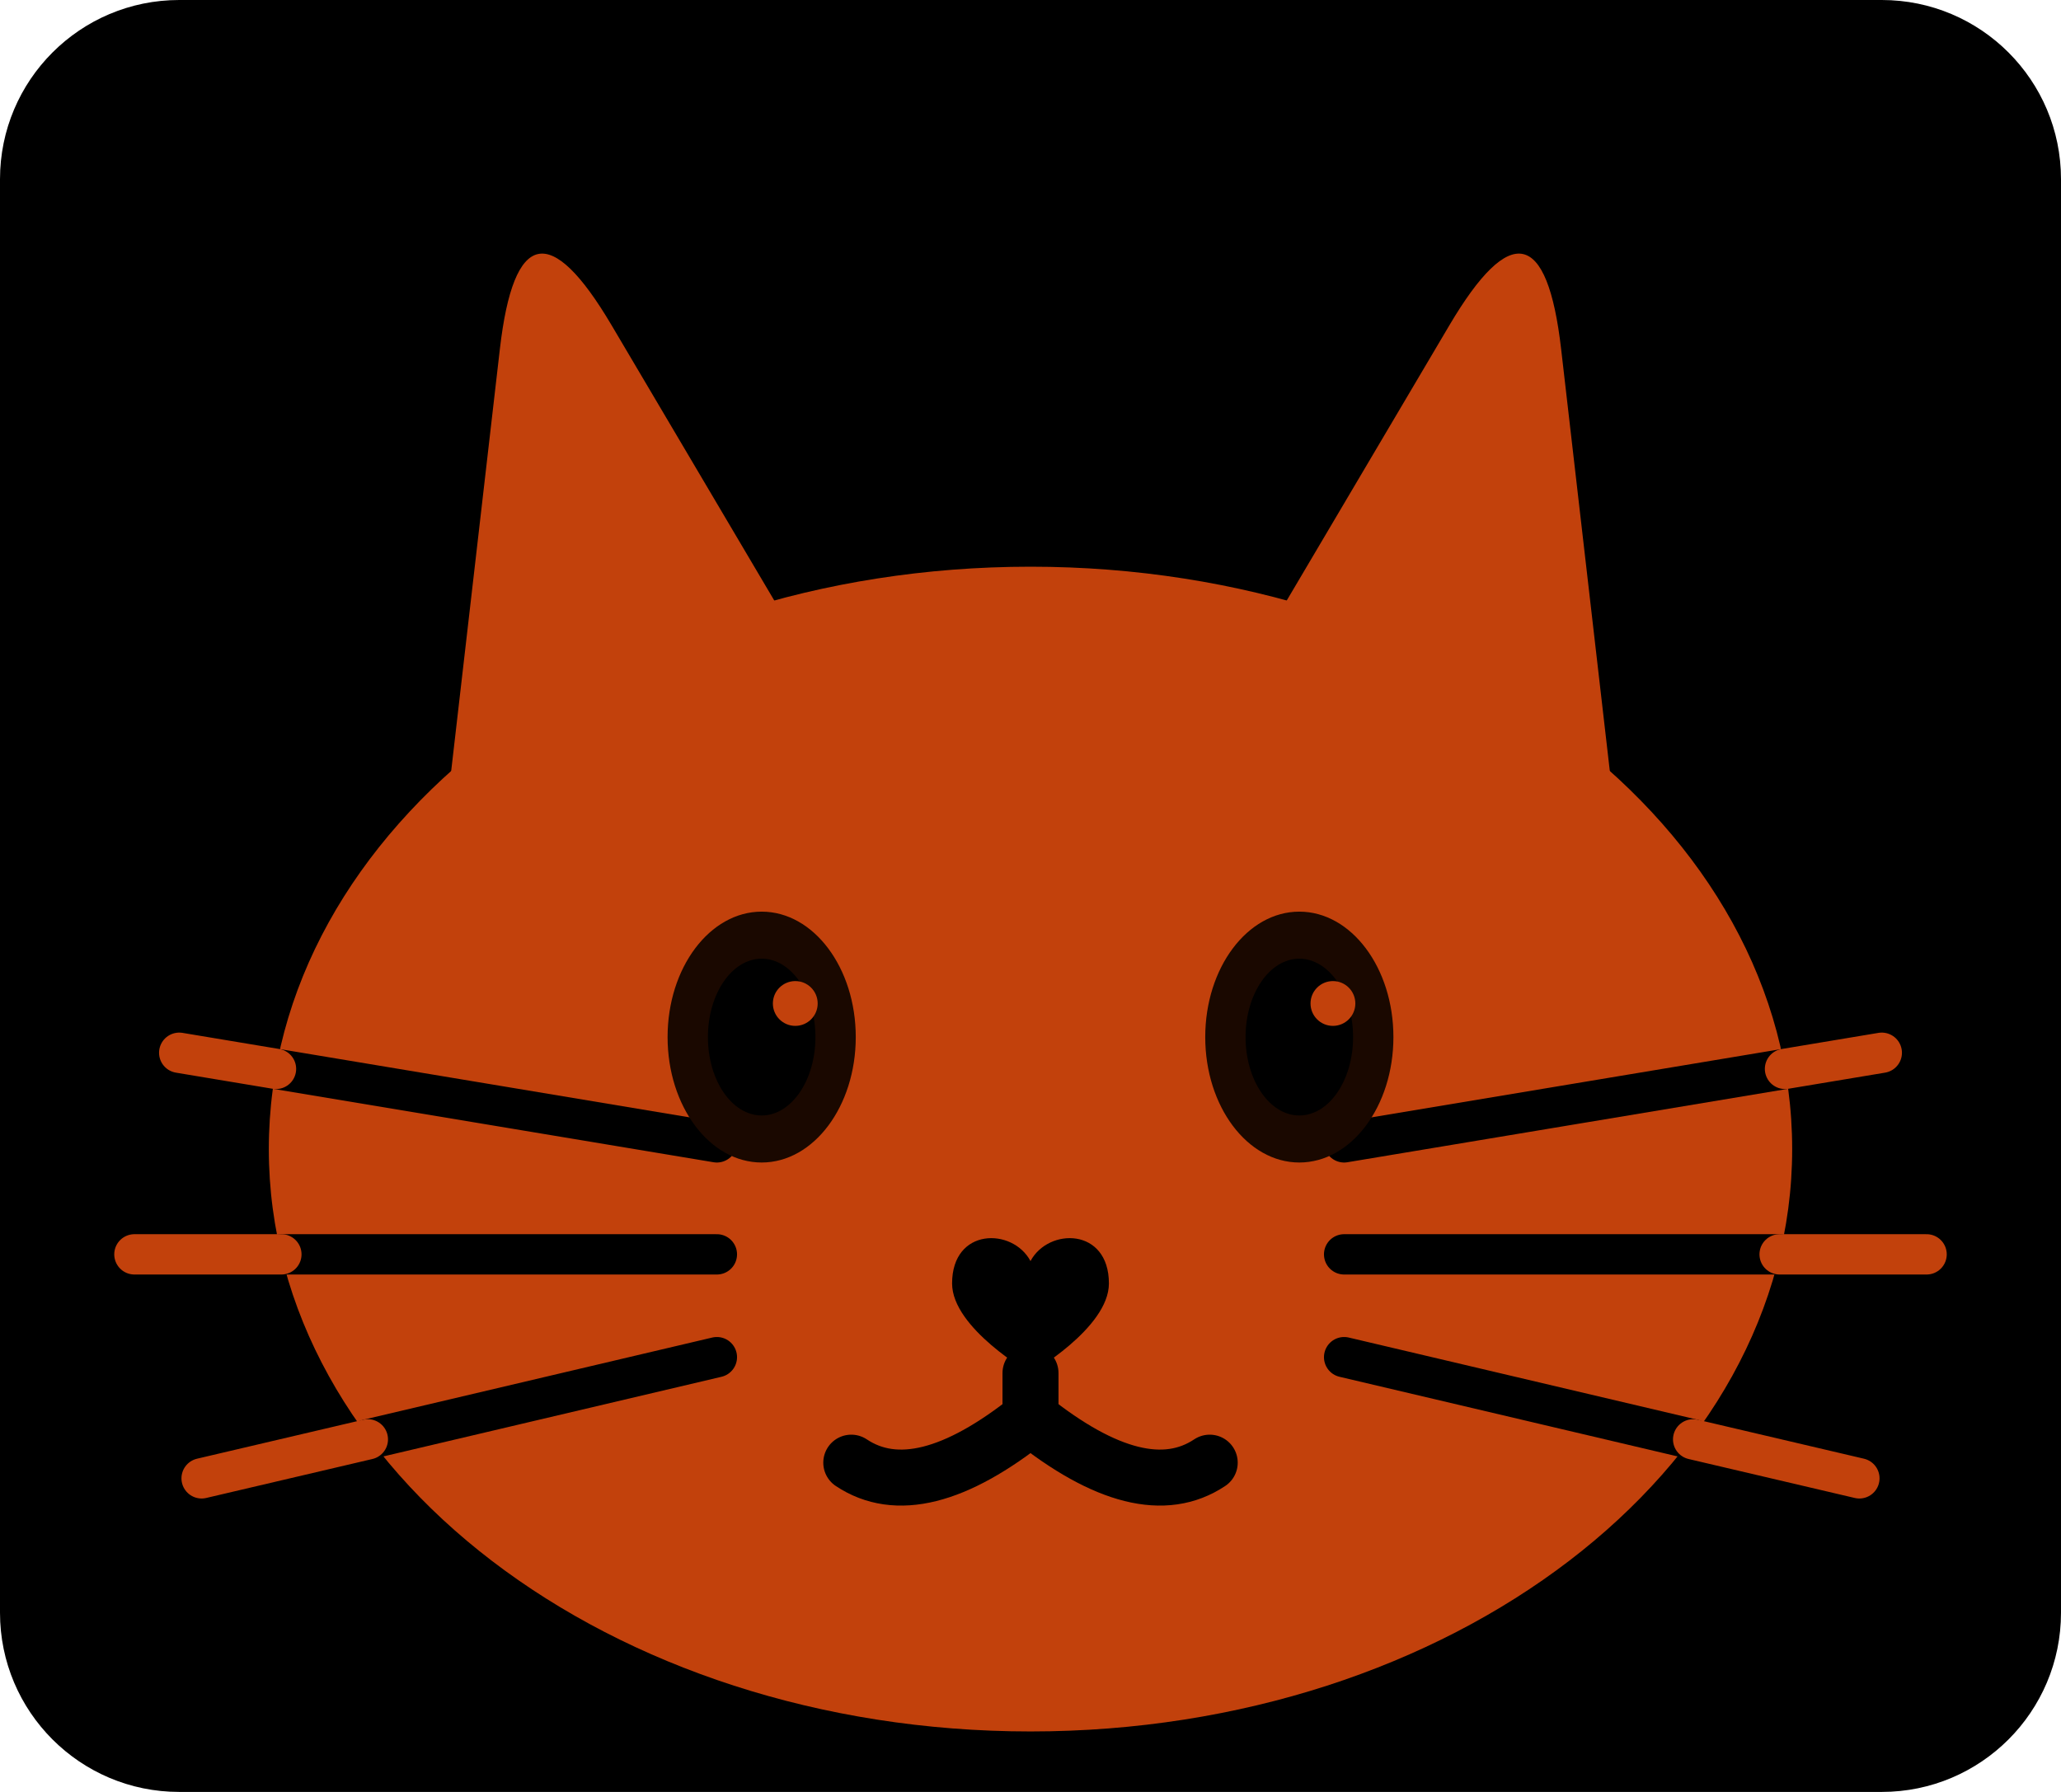
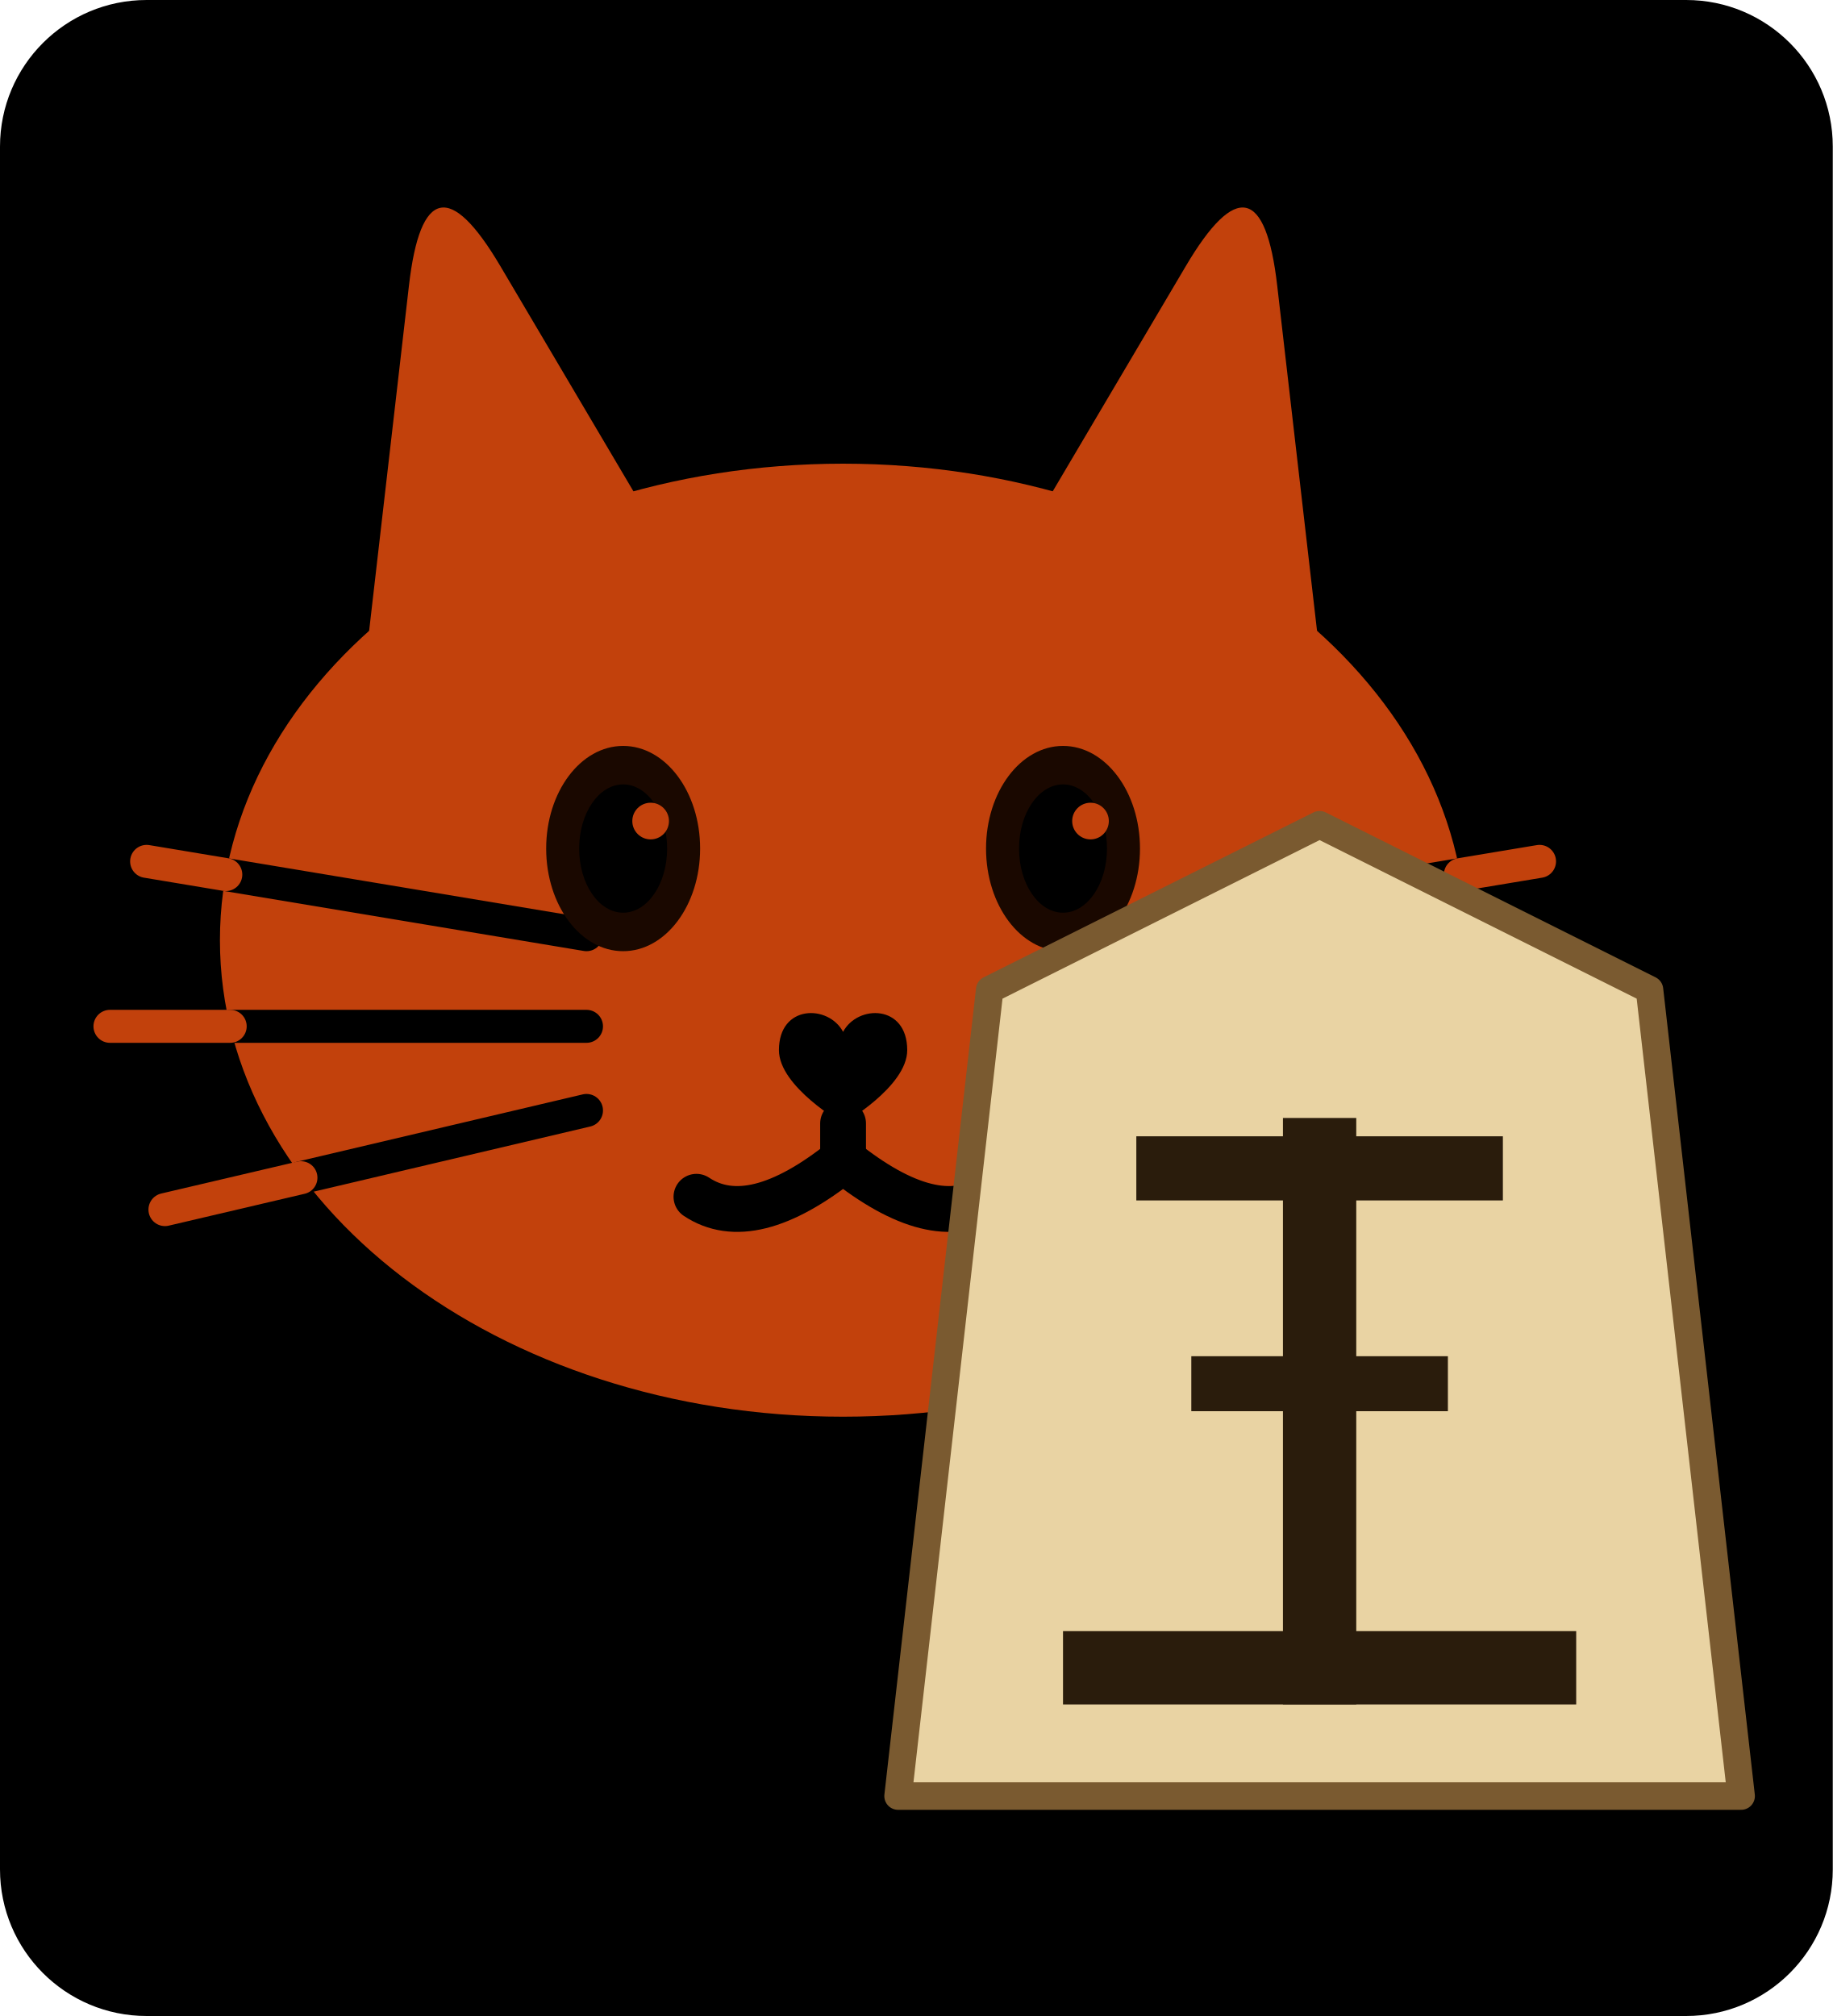
- <svg xmlns="http://www.w3.org/2000/svg" viewBox="-46 -50 92 80">
-   <rect x="-46" y="-50" width="92" height="80" rx="8" fill="#000000" />
+ <svg xmlns="http://www.w3.org/2000/svg" viewBox="-46 -50 100 110">
+   <rect x="-46" y="-50" width="100" height="110" rx="8" fill="#000000" />
  <g transform="rotate(-12,-12,8.3)">
    <path d="M-21.6,-14.94 L-14.549,-35.916 Q-12,-43.5 -9.451,-35.916 L-2.4,-14.94 Z" fill="#c2410c" />
  </g>
  <g transform="rotate(12,12,8.3)">
    <path d="M2.4,-14.94 L9.451,-35.916 Q12,-43.5 14.549,-35.916 L21.6,-14.94 Z" fill="#c2410c" />
  </g>
  <ellipse cx="0" cy="1.3" rx="34" ry="26" fill="#c2410c" />
  <line x1="-14" y1="1.00" x2="-33.68" y2="-2.28" stroke="#000" stroke-width="1.8" stroke-linecap="round" />
  <line x1="-14" y1="6.0" x2="-33.44" y2="6.0" stroke="#000" stroke-width="1.8" stroke-linecap="round" />
  <line x1="-14" y1="10.59" x2="-29.58" y2="14.26" stroke="#000" stroke-width="1.8" stroke-linecap="round" />
  <line x1="-33.68" y1="-2.28" x2="-38" y2="-3" stroke="#c2410c" stroke-width="1.8" stroke-linecap="round" />
  <line x1="-33.44" y1="6.0" x2="-40" y2="6" stroke="#c2410c" stroke-width="1.8" stroke-linecap="round" />
  <line x1="-29.58" y1="14.26" x2="-37" y2="16" stroke="#c2410c" stroke-width="1.8" stroke-linecap="round" />
  <line x1="14" y1="1.00" x2="33.68" y2="-2.28" stroke="#000" stroke-width="1.8" stroke-linecap="round" />
  <line x1="14" y1="6.0" x2="33.44" y2="6.0" stroke="#000" stroke-width="1.8" stroke-linecap="round" />
  <line x1="14" y1="10.59" x2="29.58" y2="14.26" stroke="#000" stroke-width="1.8" stroke-linecap="round" />
  <line x1="33.68" y1="-2.28" x2="38" y2="-3" stroke="#c2410c" stroke-width="1.8" stroke-linecap="round" />
  <line x1="33.44" y1="6.0" x2="40" y2="6" stroke="#c2410c" stroke-width="1.8" stroke-linecap="round" />
  <line x1="29.58" y1="14.26" x2="37" y2="16" stroke="#c2410c" stroke-width="1.8" stroke-linecap="round" />
  <ellipse cx="-12" cy="-3.7" rx="4.2" ry="5.6" fill="#1a0800" />
  <ellipse cx="12" cy="-3.7" rx="4.2" ry="5.6" fill="#1a0800" />
  <ellipse cx="-12" cy="-3.7" rx="2.4" ry="3.5" fill="#000" />
  <ellipse cx="12" cy="-3.7" rx="2.4" ry="3.5" fill="#000" />
  <circle cx="-10.5" cy="-5.2" r="1.0" fill="#c2410c" />
  <circle cx="13.5" cy="-5.2" r="1.0" fill="#c2410c" />
  <path d="M0,6.3 C-0.8,4.8 -3.5,4.8 -3.5,7.3 C-3.5,9.3 0,11.3 0,11.3 C0,11.3 3.5,9.3 3.5,7.3 C3.5,4.8 0.8,4.8 0,6.3 Z" fill="#000" />
-   <line x1="0" y1="11.3" x2="0" y2="13.3" fill="none" stroke="#000" stroke-width="2.5" stroke-linecap="round" />
+   <line x1="0" y1="11.3" x2="0" y2="13.3" stroke="#000" stroke-width="2.5" stroke-linecap="round" />
  <path d="M0,13.3 Q-5,17.3 -8,15.3" fill="none" stroke="#000" stroke-width="2.5" stroke-linecap="round" />
-   <path d="M0,13.3 Q5,17.3 8,15.3" fill="none" stroke="#000" stroke-width="2.5" stroke-linecap="round" />
+   <path d="M0,13.3 Q5,17.3  8,15.3" fill="none" stroke="#000" stroke-width="2.5" stroke-linecap="round" />
+   <g id="shogi-overlay">
+     <path d="M 26,-5 L 8,4 L 3,48 L 49,48 L 44,4 Z" fill="#e9d3a3" stroke="#7a5a30" stroke-width="1.5" stroke-linejoin="round" />
+     <g fill="#2a1c0c">
+       <rect x="16" y="12" width="20" height="3.5" />
+       <rect x="19" y="24" width="14" height="3" />
+       <rect x="24" y="11" width="4" height="32" />
+       <rect x="12" y="39" width="28" height="4" />
+     </g>
+   </g>
</svg>
